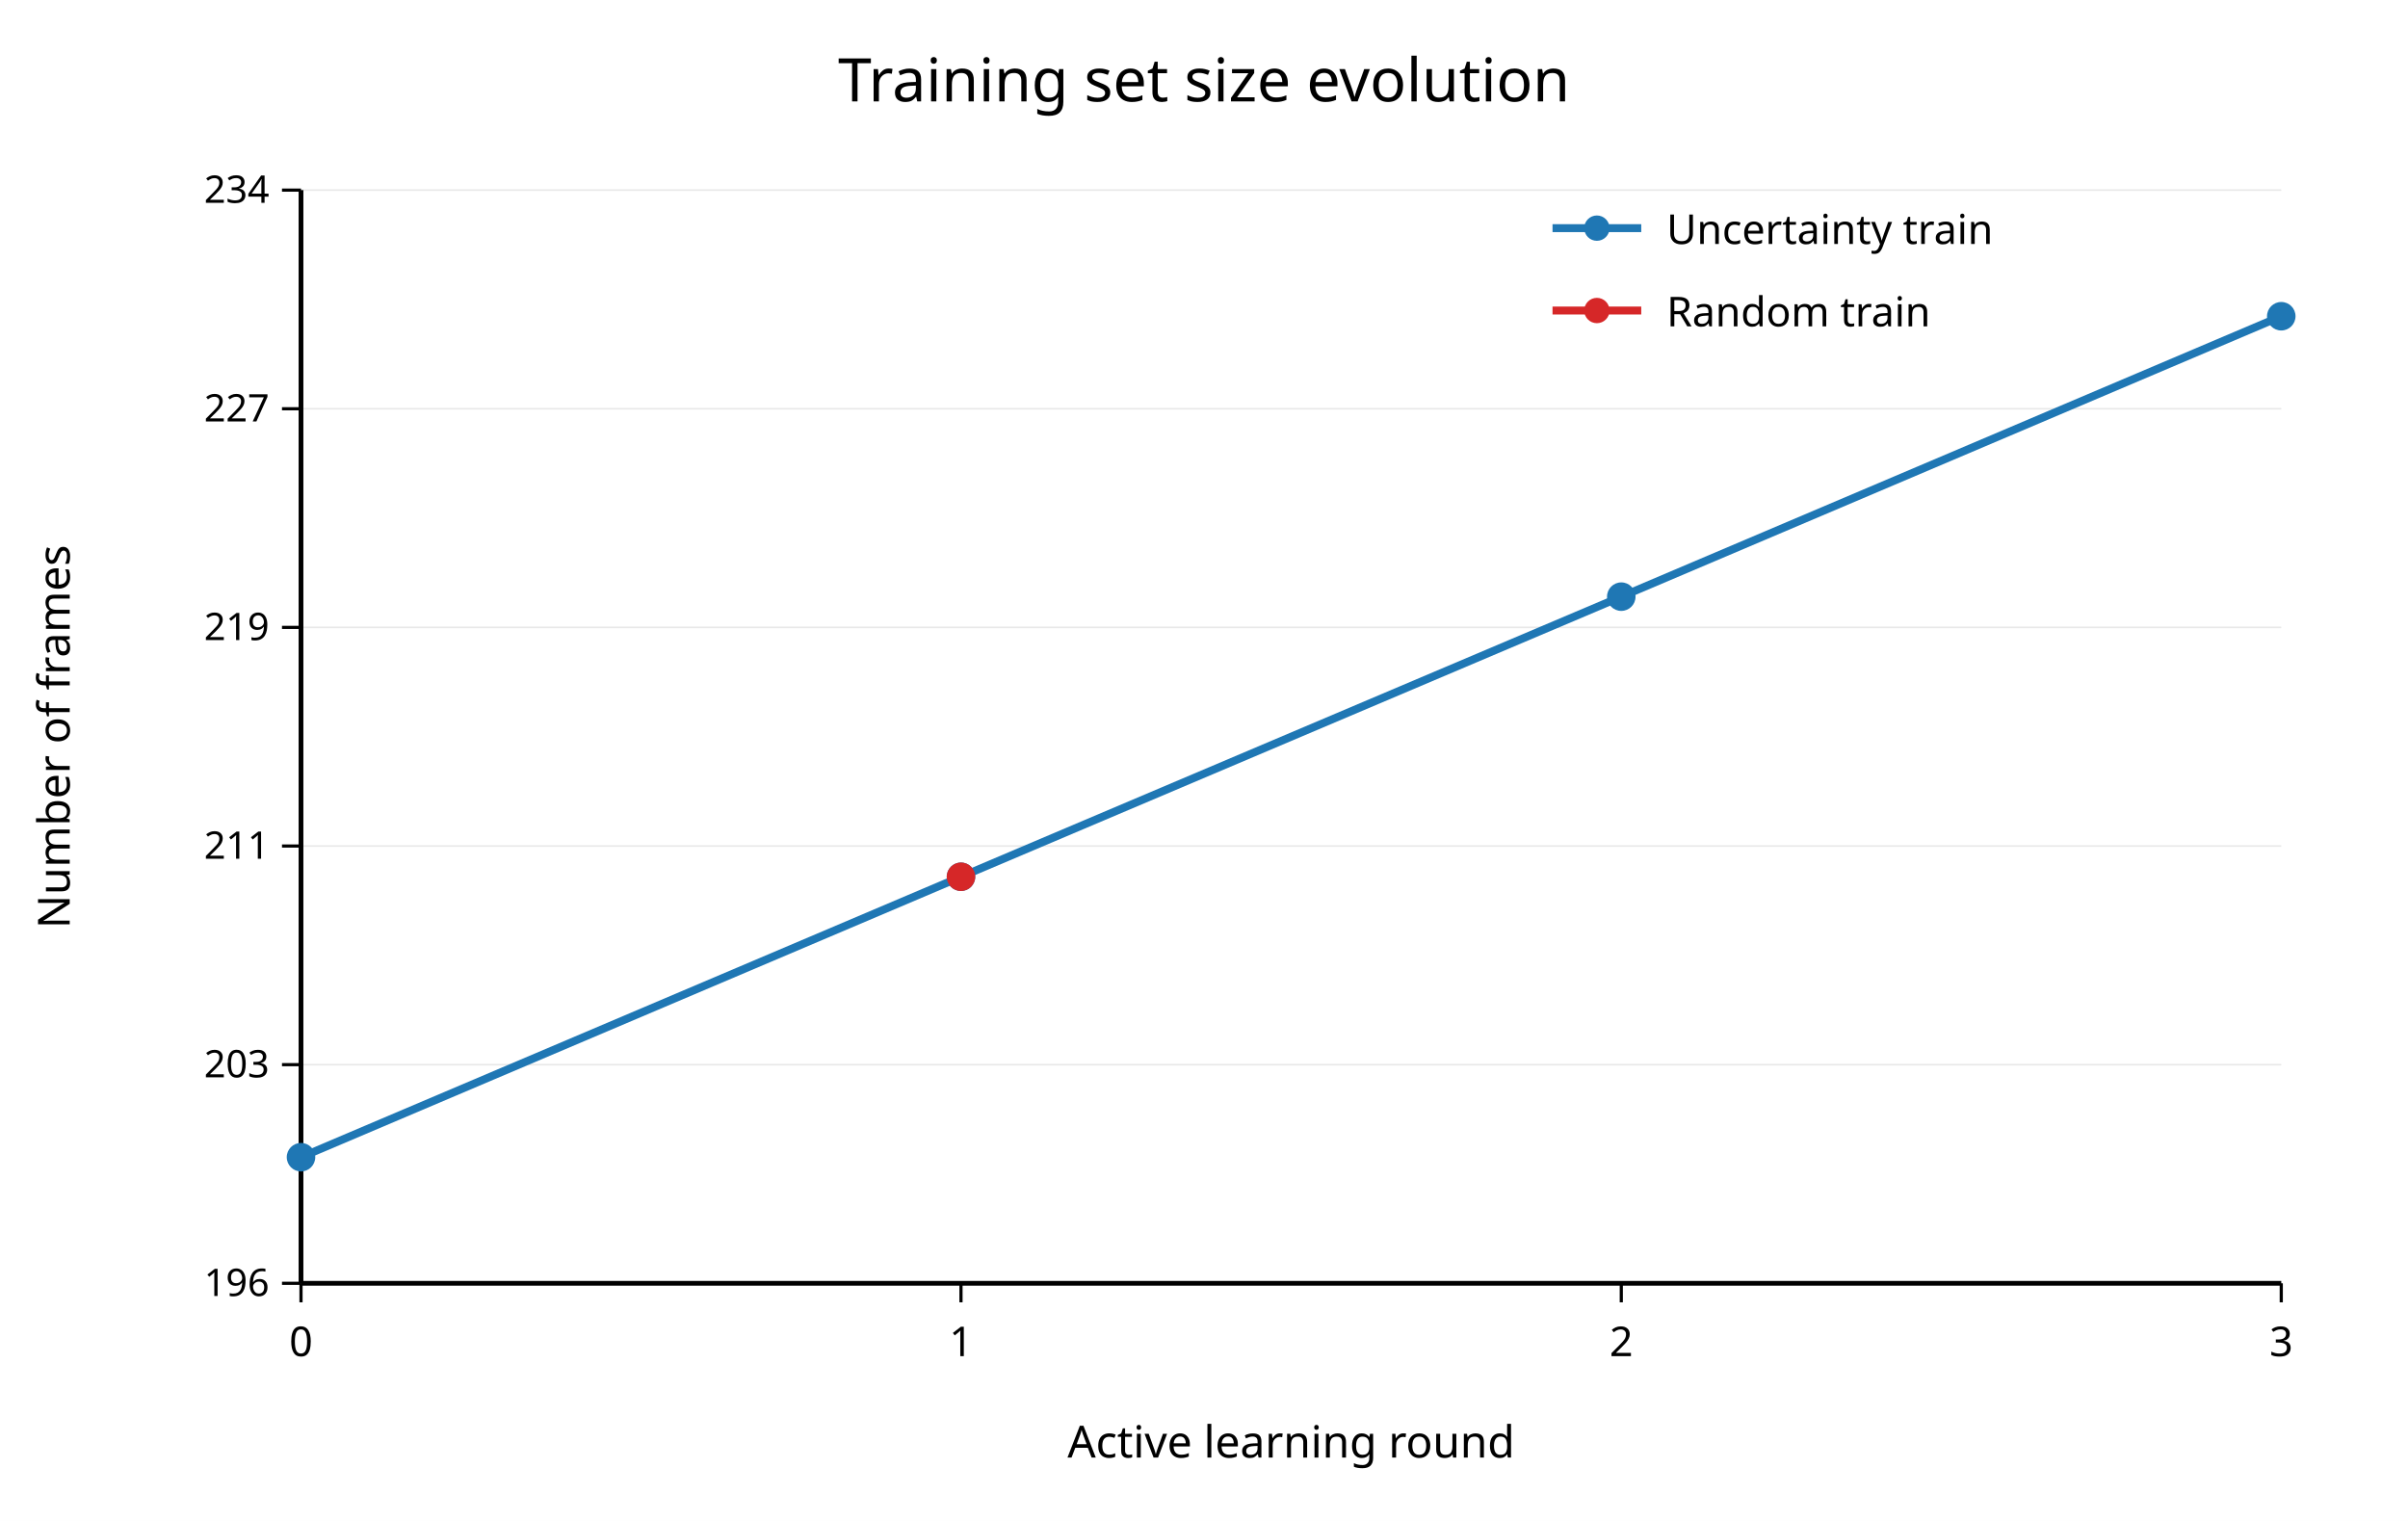
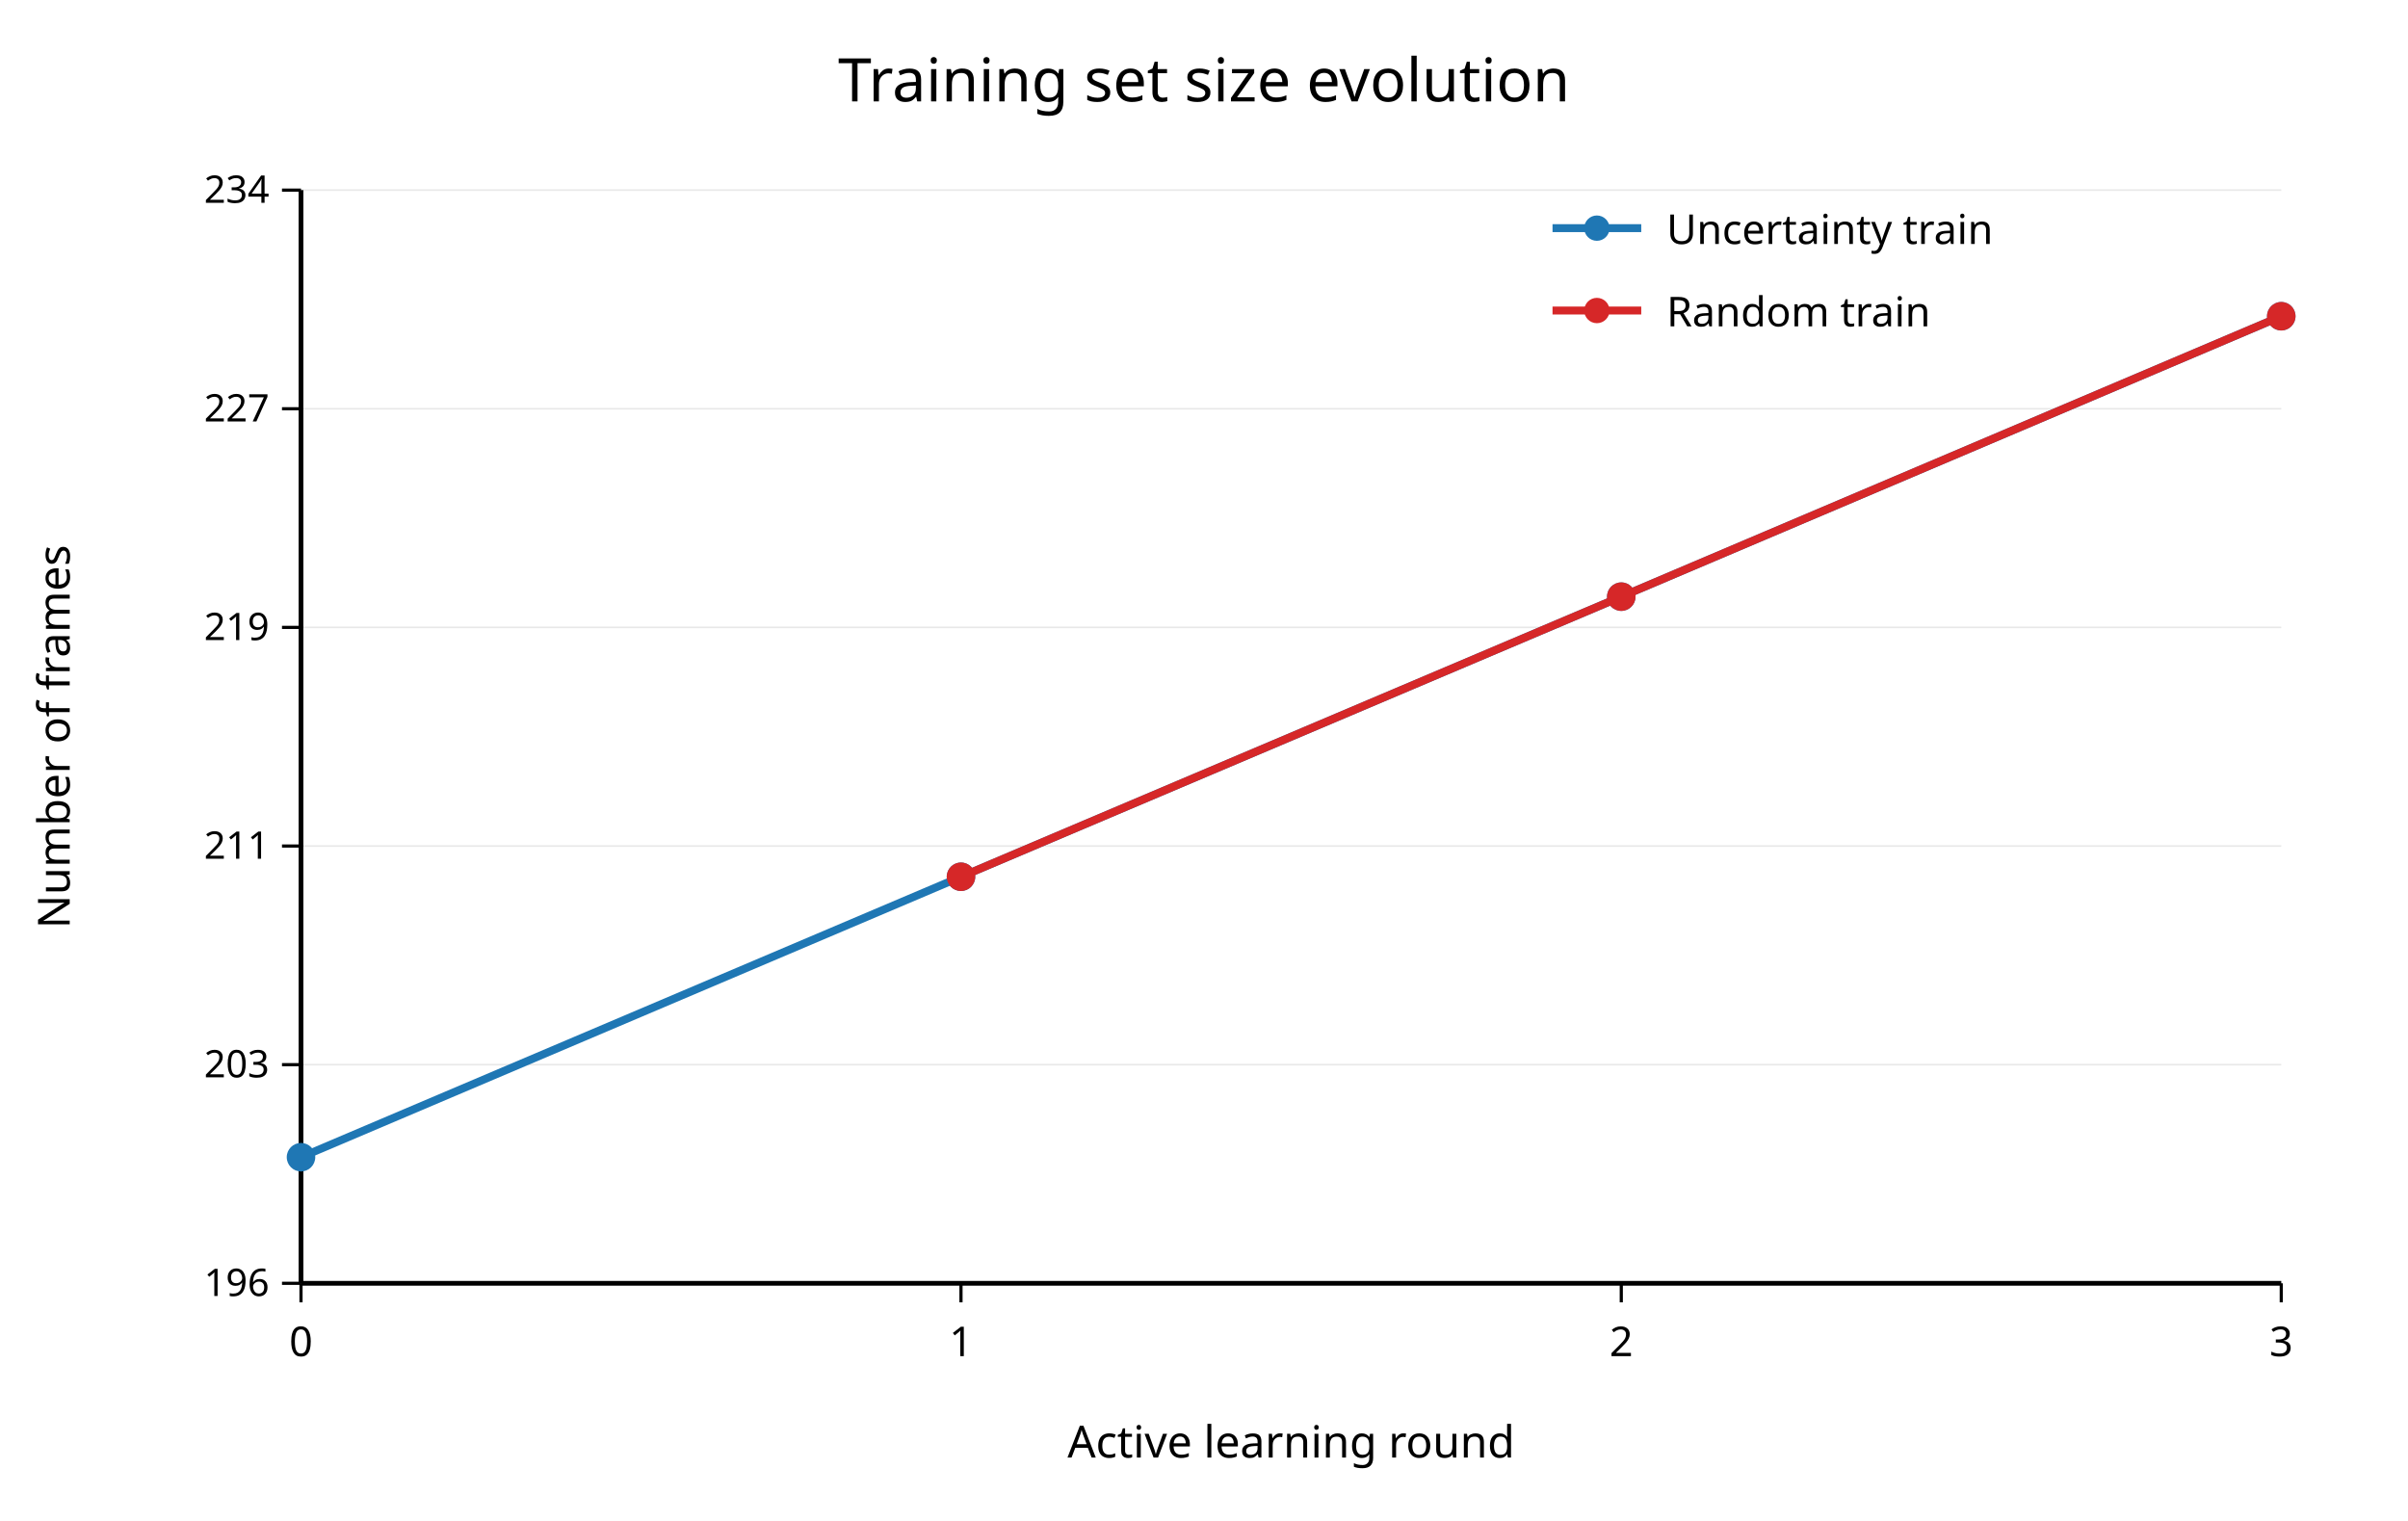
<svg xmlns="http://www.w3.org/2000/svg" width="760" height="480" viewBox="0 0 760 480">
  <rect width="100%" height="100%" fill="white" />
  <text x="380.0" y="32" text-anchor="middle" font-size="19" font-family="sans-serif">Training set size evolution</text>
  <line x1="95" y1="405.0" x2="720" y2="405.0" stroke="#e8e8e8" stroke-width="0.5" />
  <line x1="95" y1="336.0" x2="720" y2="336.0" stroke="#e8e8e8" stroke-width="0.5" />
  <line x1="95" y1="267.0" x2="720" y2="267.0" stroke="#e8e8e8" stroke-width="0.5" />
  <line x1="95" y1="198.0" x2="720" y2="198.0" stroke="#e8e8e8" stroke-width="0.5" />
  <line x1="95" y1="129.0" x2="720" y2="129.0" stroke="#e8e8e8" stroke-width="0.5" />
  <line x1="95" y1="60.0" x2="720" y2="60.0" stroke="#e8e8e8" stroke-width="0.5" />
  <line x1="95" y1="60" x2="95" y2="405" stroke="black" stroke-width="1.5" />
  <line x1="95" y1="405" x2="720" y2="405" stroke="black" stroke-width="1.5" />
  <line x1="95.0" y1="405" x2="95.0" y2="411" stroke="black" />
  <text x="95.0" y="428" text-anchor="middle" font-size="13" font-family="sans-serif">0</text>
  <line x1="303.3" y1="405" x2="303.3" y2="411" stroke="black" />
  <text x="303.3" y="428" text-anchor="middle" font-size="13" font-family="sans-serif">1</text>
  <line x1="511.7" y1="405" x2="511.7" y2="411" stroke="black" />
  <text x="511.7" y="428" text-anchor="middle" font-size="13" font-family="sans-serif">2</text>
  <line x1="720.0" y1="405" x2="720.0" y2="411" stroke="black" />
  <text x="720.0" y="428" text-anchor="middle" font-size="13" font-family="sans-serif">3</text>
  <line x1="89" y1="405.0" x2="95" y2="405.0" stroke="black" />
  <text x="85" y="409.0" text-anchor="end" font-size="12" font-family="sans-serif">196</text>
  <line x1="89" y1="336.0" x2="95" y2="336.0" stroke="black" />
  <text x="85" y="340.0" text-anchor="end" font-size="12" font-family="sans-serif">203</text>
  <line x1="89" y1="267.0" x2="95" y2="267.0" stroke="black" />
  <text x="85" y="271.0" text-anchor="end" font-size="12" font-family="sans-serif">211</text>
  <line x1="89" y1="198.0" x2="95" y2="198.0" stroke="black" />
  <text x="85" y="202.0" text-anchor="end" font-size="12" font-family="sans-serif">219</text>
  <line x1="89" y1="129.0" x2="95" y2="129.0" stroke="black" />
  <text x="85" y="133.0" text-anchor="end" font-size="12" font-family="sans-serif">227</text>
  <line x1="89" y1="60.0" x2="95" y2="60.0" stroke="black" />
  <text x="85" y="64.0" text-anchor="end" font-size="12" font-family="sans-serif">234</text>
  <text x="407.5" y="460" text-anchor="middle" font-size="14" font-family="sans-serif">Active learning round</text>
  <text x="22" y="232.5" text-anchor="middle" font-size="14" font-family="sans-serif" transform="rotate(-90 22 232.5)">Number of frames</text>
  <polyline points="95.0,365.2 303.3,276.7 511.7,188.3 720.0,99.8" fill="none" stroke="#1f77b4" stroke-width="2.5" />
  <circle cx="95.0" cy="365.2" r="4.5" fill="#1f77b4" />
  <circle cx="303.3" cy="276.7" r="4.5" fill="#1f77b4" />
  <circle cx="511.7" cy="188.3" r="4.5" fill="#1f77b4" />
  <circle cx="720.0" cy="99.8" r="4.5" fill="#1f77b4" />
+   <polyline points="303.3,276.7 511.7,188.3 720.0,99.8" fill="none" stroke="#d62728" stroke-width="2.5" />
  <circle cx="303.3" cy="276.7" r="4.5" fill="#d62728" />
+   <circle cx="511.7" cy="188.3" r="4.5" fill="#d62728" />
+   <circle cx="720.0" cy="99.8" r="4.5" fill="#d62728" />
  <line x1="490" y1="72" x2="518" y2="72" stroke="#1f77b4" stroke-width="2.5" />
  <circle cx="504" cy="72" r="4" fill="#1f77b4" />
  <text x="526" y="77" font-size="13" font-family="sans-serif">Uncertainty train</text>
  <line x1="490" y1="98" x2="518" y2="98" stroke="#d62728" stroke-width="2.5" />
  <circle cx="504" cy="98" r="4" fill="#d62728" />
  <text x="526" y="103" font-size="13" font-family="sans-serif">Random train</text>
</svg>
